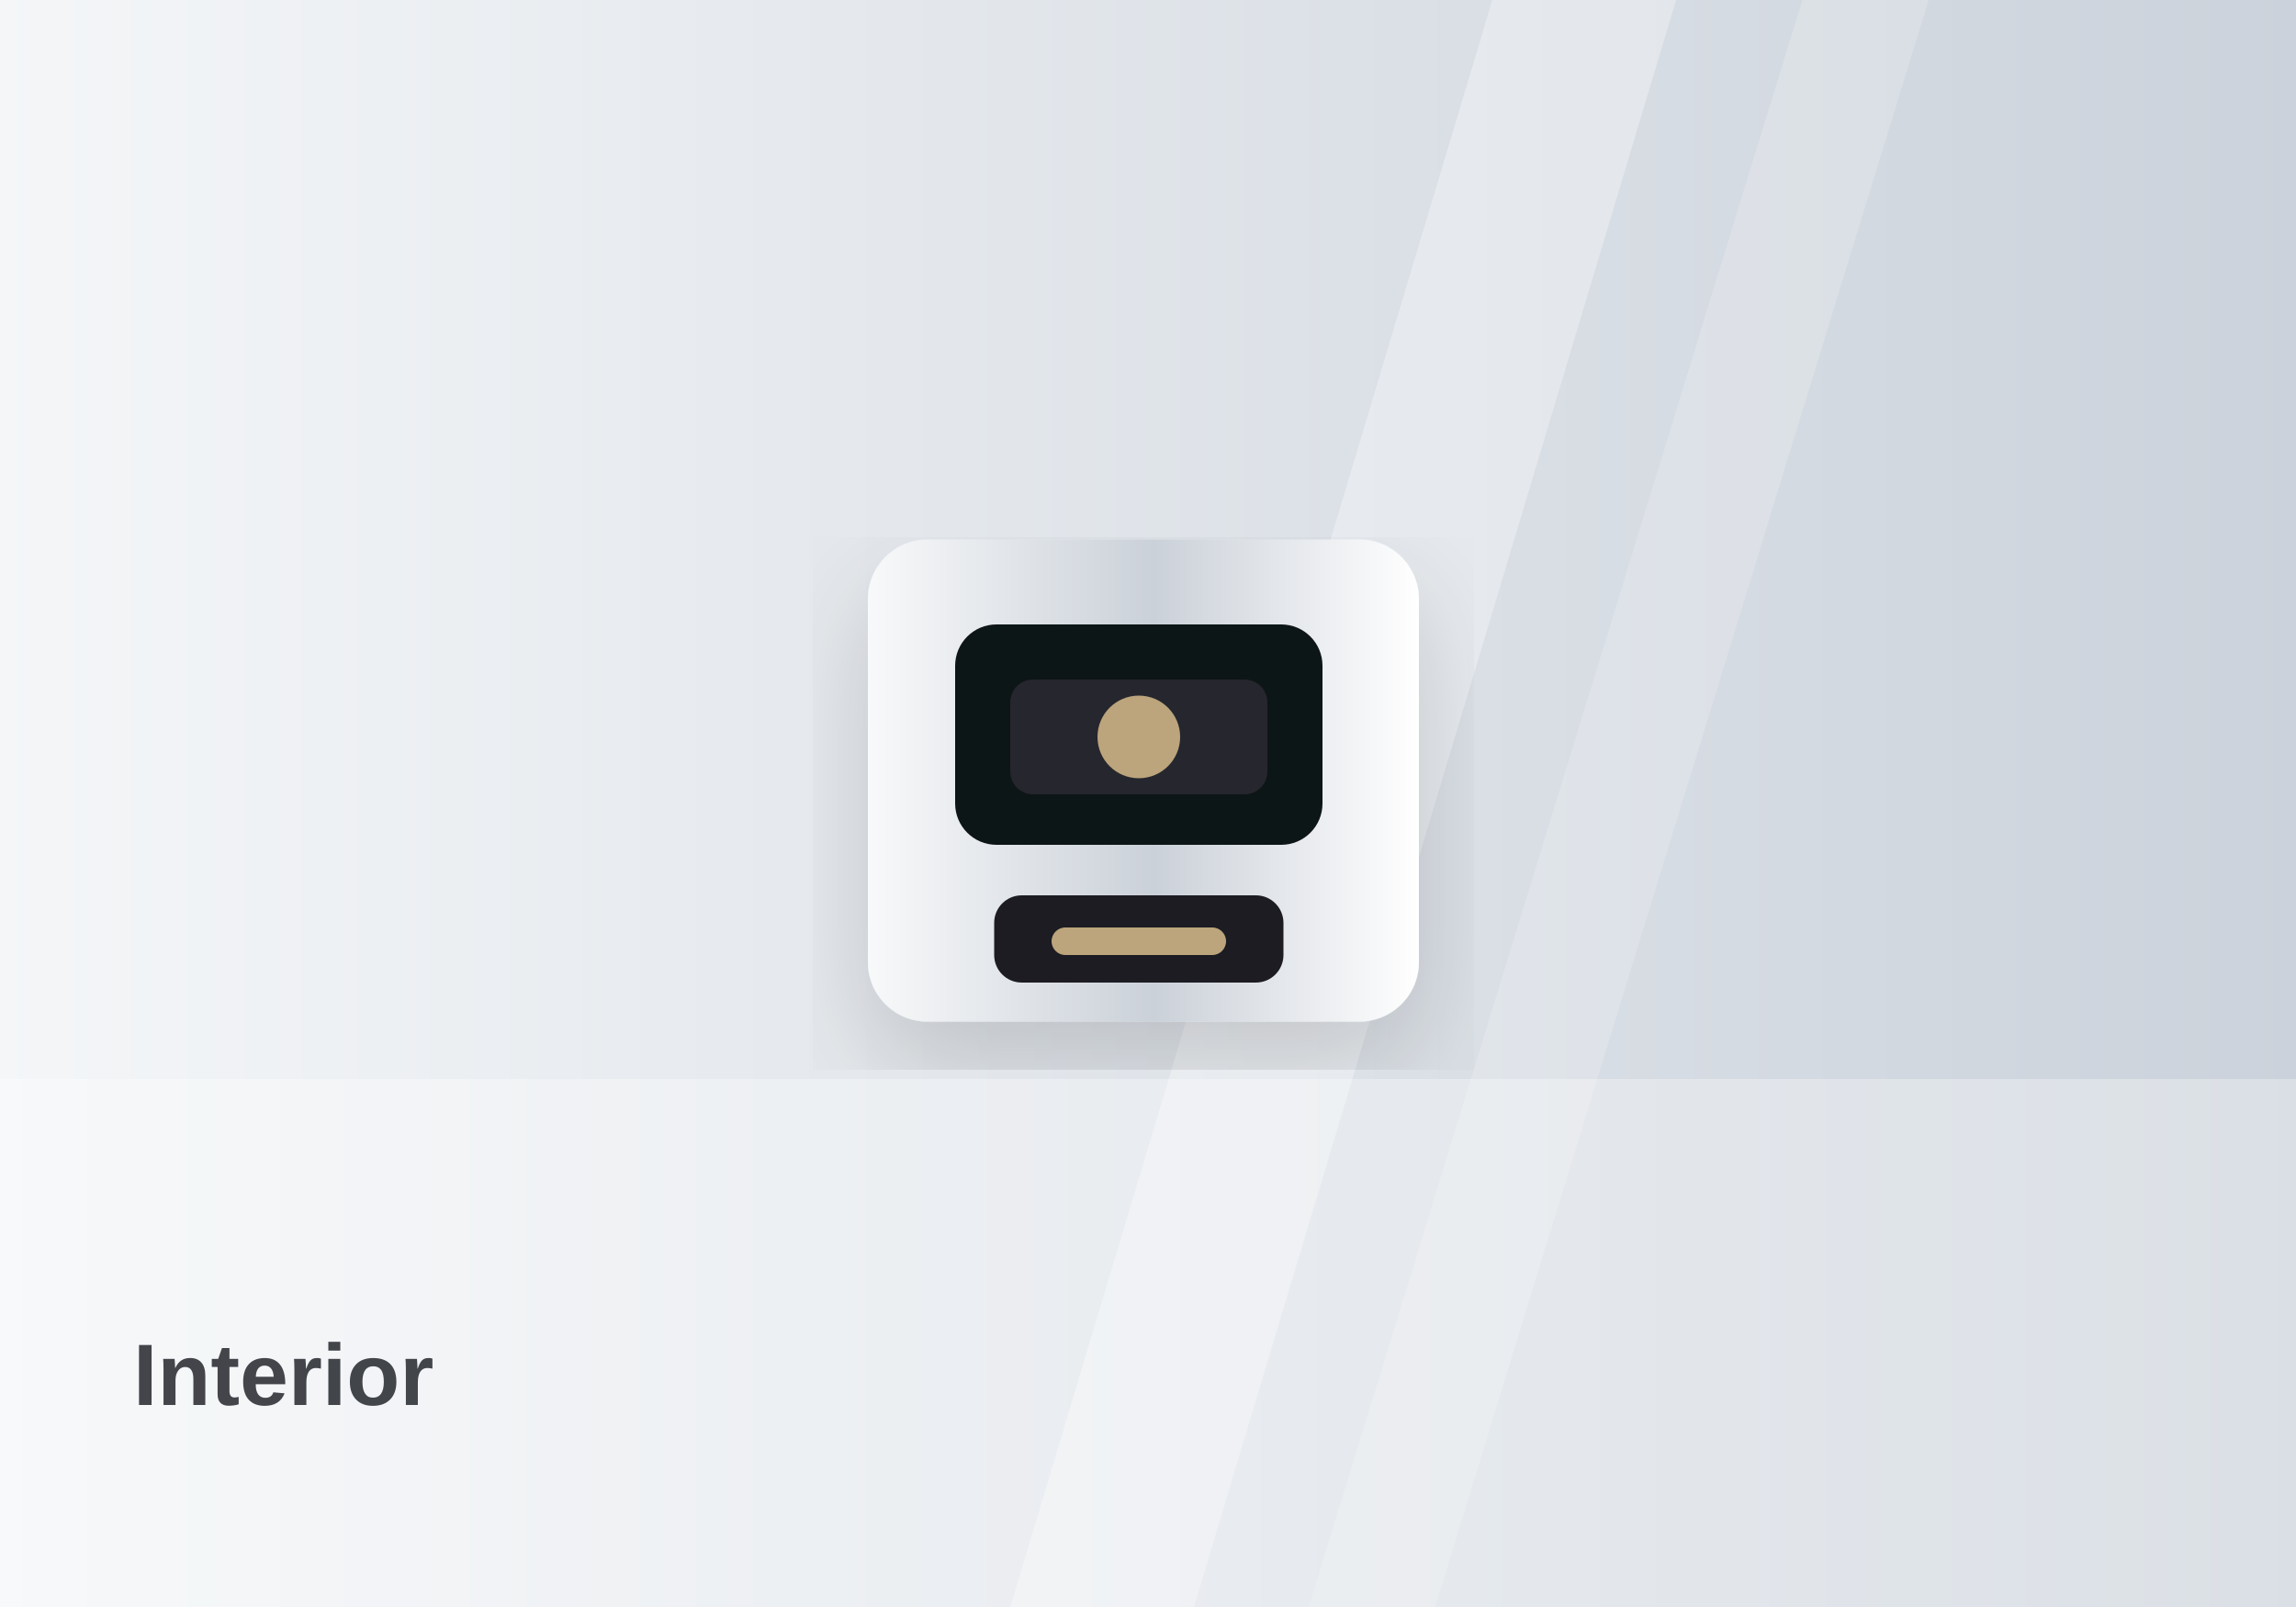
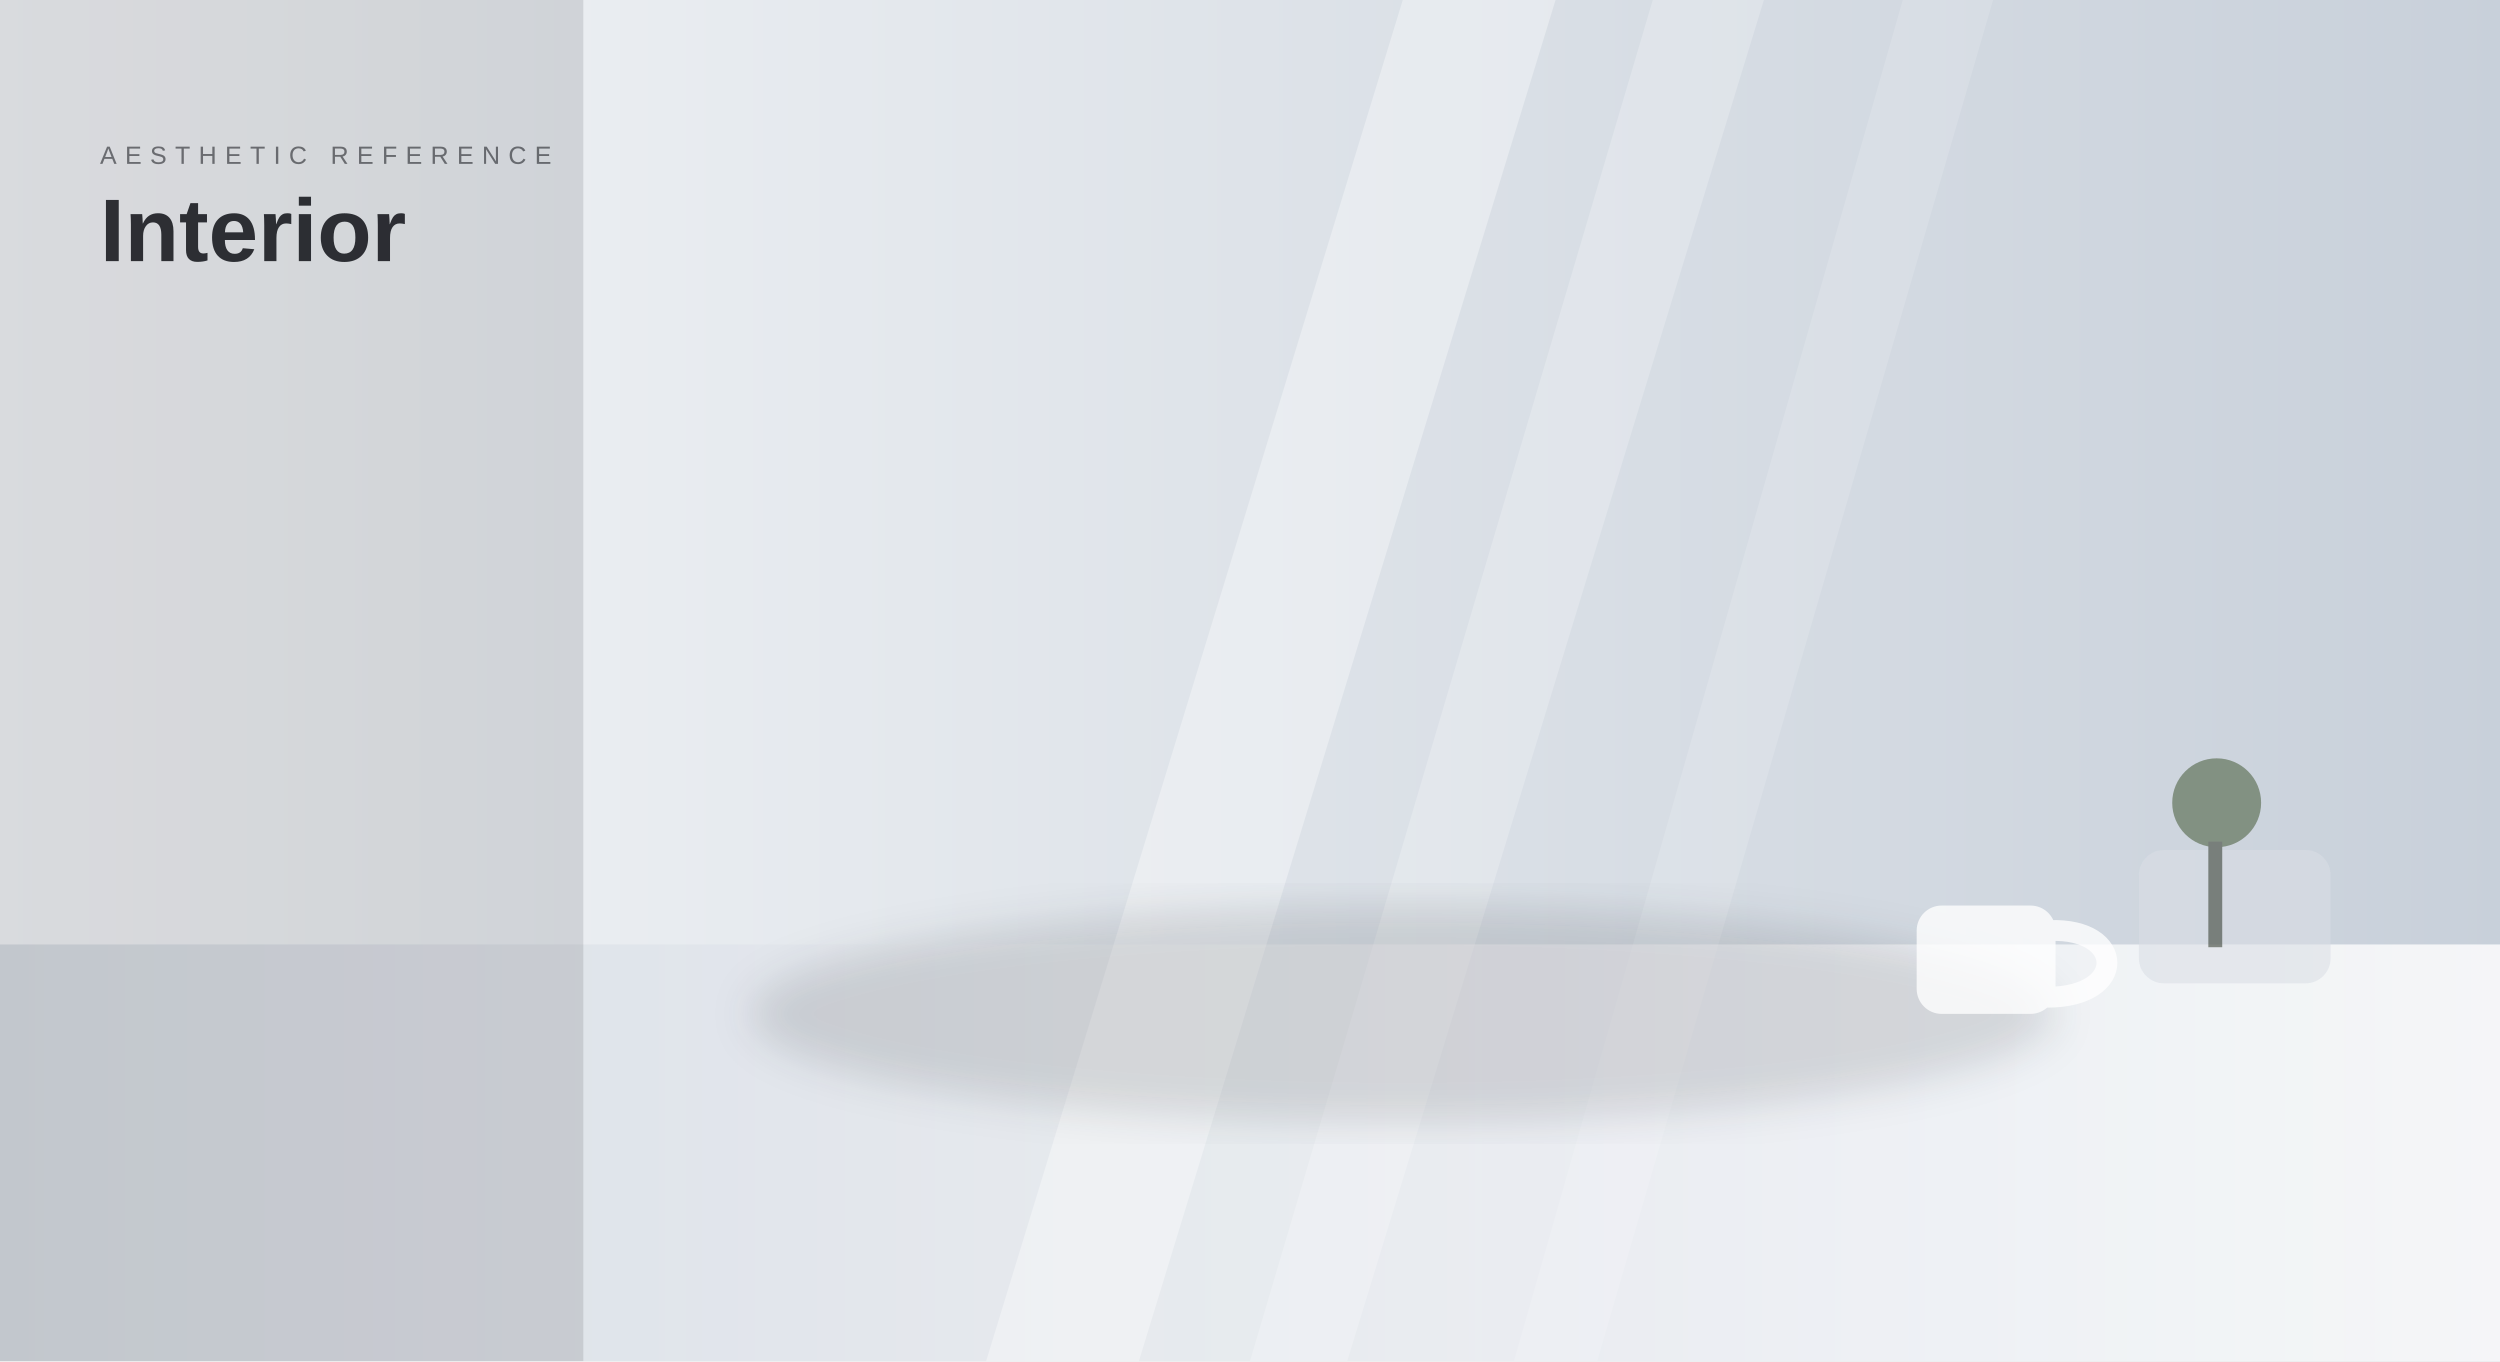
- <svg xmlns="http://www.w3.org/2000/svg" width="1000" height="700" viewBox="0 0 1000 700">
+ <svg xmlns="http://www.w3.org/2000/svg" width="1800" height="980" viewBox="0 0 1800 980">
  <defs>
-     <linearGradient id="g" x1="0" x2="1">
+     <linearGradient id="bg" x1="0" x2="1">
      <stop offset="0" stop-color="#f4f6f8" />
-       <stop offset="1" stop-color="#cbd2db" />
+       <stop offset="1" stop-color="#c8d0da" />
    </linearGradient>
-     <linearGradient id="m" x1="0" x2="1">
+     <linearGradient id="desk" x1="0" x2="1">
+       <stop offset="0" stop-color="#d8dde4" />
+       <stop offset="1" stop-color="#f8f9fb" />
+     </linearGradient>
+     <linearGradient id="metal" x1="0" x2="1">
      <stop offset="0" stop-color="#f8f9fa" />
-       <stop offset=".52" stop-color="#cbd1d9" />
-       <stop offset="1" stop-color="#ffffff" />
+       <stop offset=".35" stop-color="#bfc7d1" />
+       <stop offset=".62" stop-color="#ffffff" />
+       <stop offset="1" stop-color="#d2d8e0" />
    </linearGradient>
    <filter id="sd">
-       <feDropShadow dx="0" dy="20" stdDeviation="24" flood-color="#000" flood-opacity=".16" />
+       <feDropShadow dx="0" dy="26" stdDeviation="36" flood-color="#101216" flood-opacity=".20" />
+     </filter>
+     <filter id="blur">
+       <feGaussianBlur stdDeviation="14" />
    </filter>
  </defs>
-   <rect width="1000" height="700" fill="url(#g)" />
-   <rect x="0" y="470" width="1000" height="230" fill="#ffffff" opacity=".30" />
-   <polygon points="650,0 730,0 520,700 440,700" fill="#fff" opacity=".32" />
-   <polygon points="785,0 840,0 625,700 570,700" fill="#fff" opacity=".18" />
-   <g filter="url(#sd)">
-     <rect x="378" y="235" width="240" height="210" rx="26" fill="url(#m)" />
-     <rect x="416" y="272" width="160" height="96" rx="18" fill="#111319" />
-     <rect x="440" y="296" width="112" height="50" rx="10" fill="#25282d" />
-     <circle cx="496" cy="321" r="18" fill="#bca47c" />
-     <rect x="433" y="390" width="126" height="38" rx="12" fill="#1b1d22" />
-     <rect x="458" y="404" width="76" height="12" rx="6" fill="#bca47c" />
+   <rect width="1800" height="980" fill="url(#bg)" />
+   <rect y="680" width="1800" height="300" fill="url(#desk)" opacity=".92" />
+   <rect x="0" y="0" width="420" height="980" fill="#111318" opacity=".12" />
+   <polygon points="1010,0 1120,0 820,980 710,980" fill="#fff" opacity=".34" />
+   <polygon points="1190,0 1270,0 970,980 900,980" fill="#fff" opacity=".22" />
+   <polygon points="1370,0 1435,0 1150,980 1090,980" fill="#fff" opacity=".14" />
+   <ellipse cx="1010" cy="730" rx="470" ry="78" fill="#1b2028" opacity=".13" filter="url(#blur)" />
+   <g opacity=".78">
+     <rect x="1380" y="652" width="100" height="78" rx="18" fill="#ffffff" />
+     <path d="M1476 670 C1530 668 1532 718 1474 718" stroke="#ffffff" stroke-width="15" fill="none" />
+     <rect x="1540" y="612" width="138" height="96" rx="18" fill="#d9dee5" opacity=".72" />
+     <circle cx="1596" cy="578" r="32" fill="#6d7d68" />
+     <rect x="1590" y="606" width="10" height="76" fill="#60675f" />
  </g>
-   <text x="58" y="612" font-family="Arial" font-size="38" font-weight="700" fill="#111319" opacity=".78">Interior</text>
+   <text x="72" y="118" font-family="Arial" font-size="18" letter-spacing="6" fill="#111318" opacity=".55">AESTHETIC REFERENCE</text>
+   <text x="72" y="188" font-family="Arial" font-size="64" font-weight="700" fill="#111318" opacity=".86">Interior</text>
</svg>
